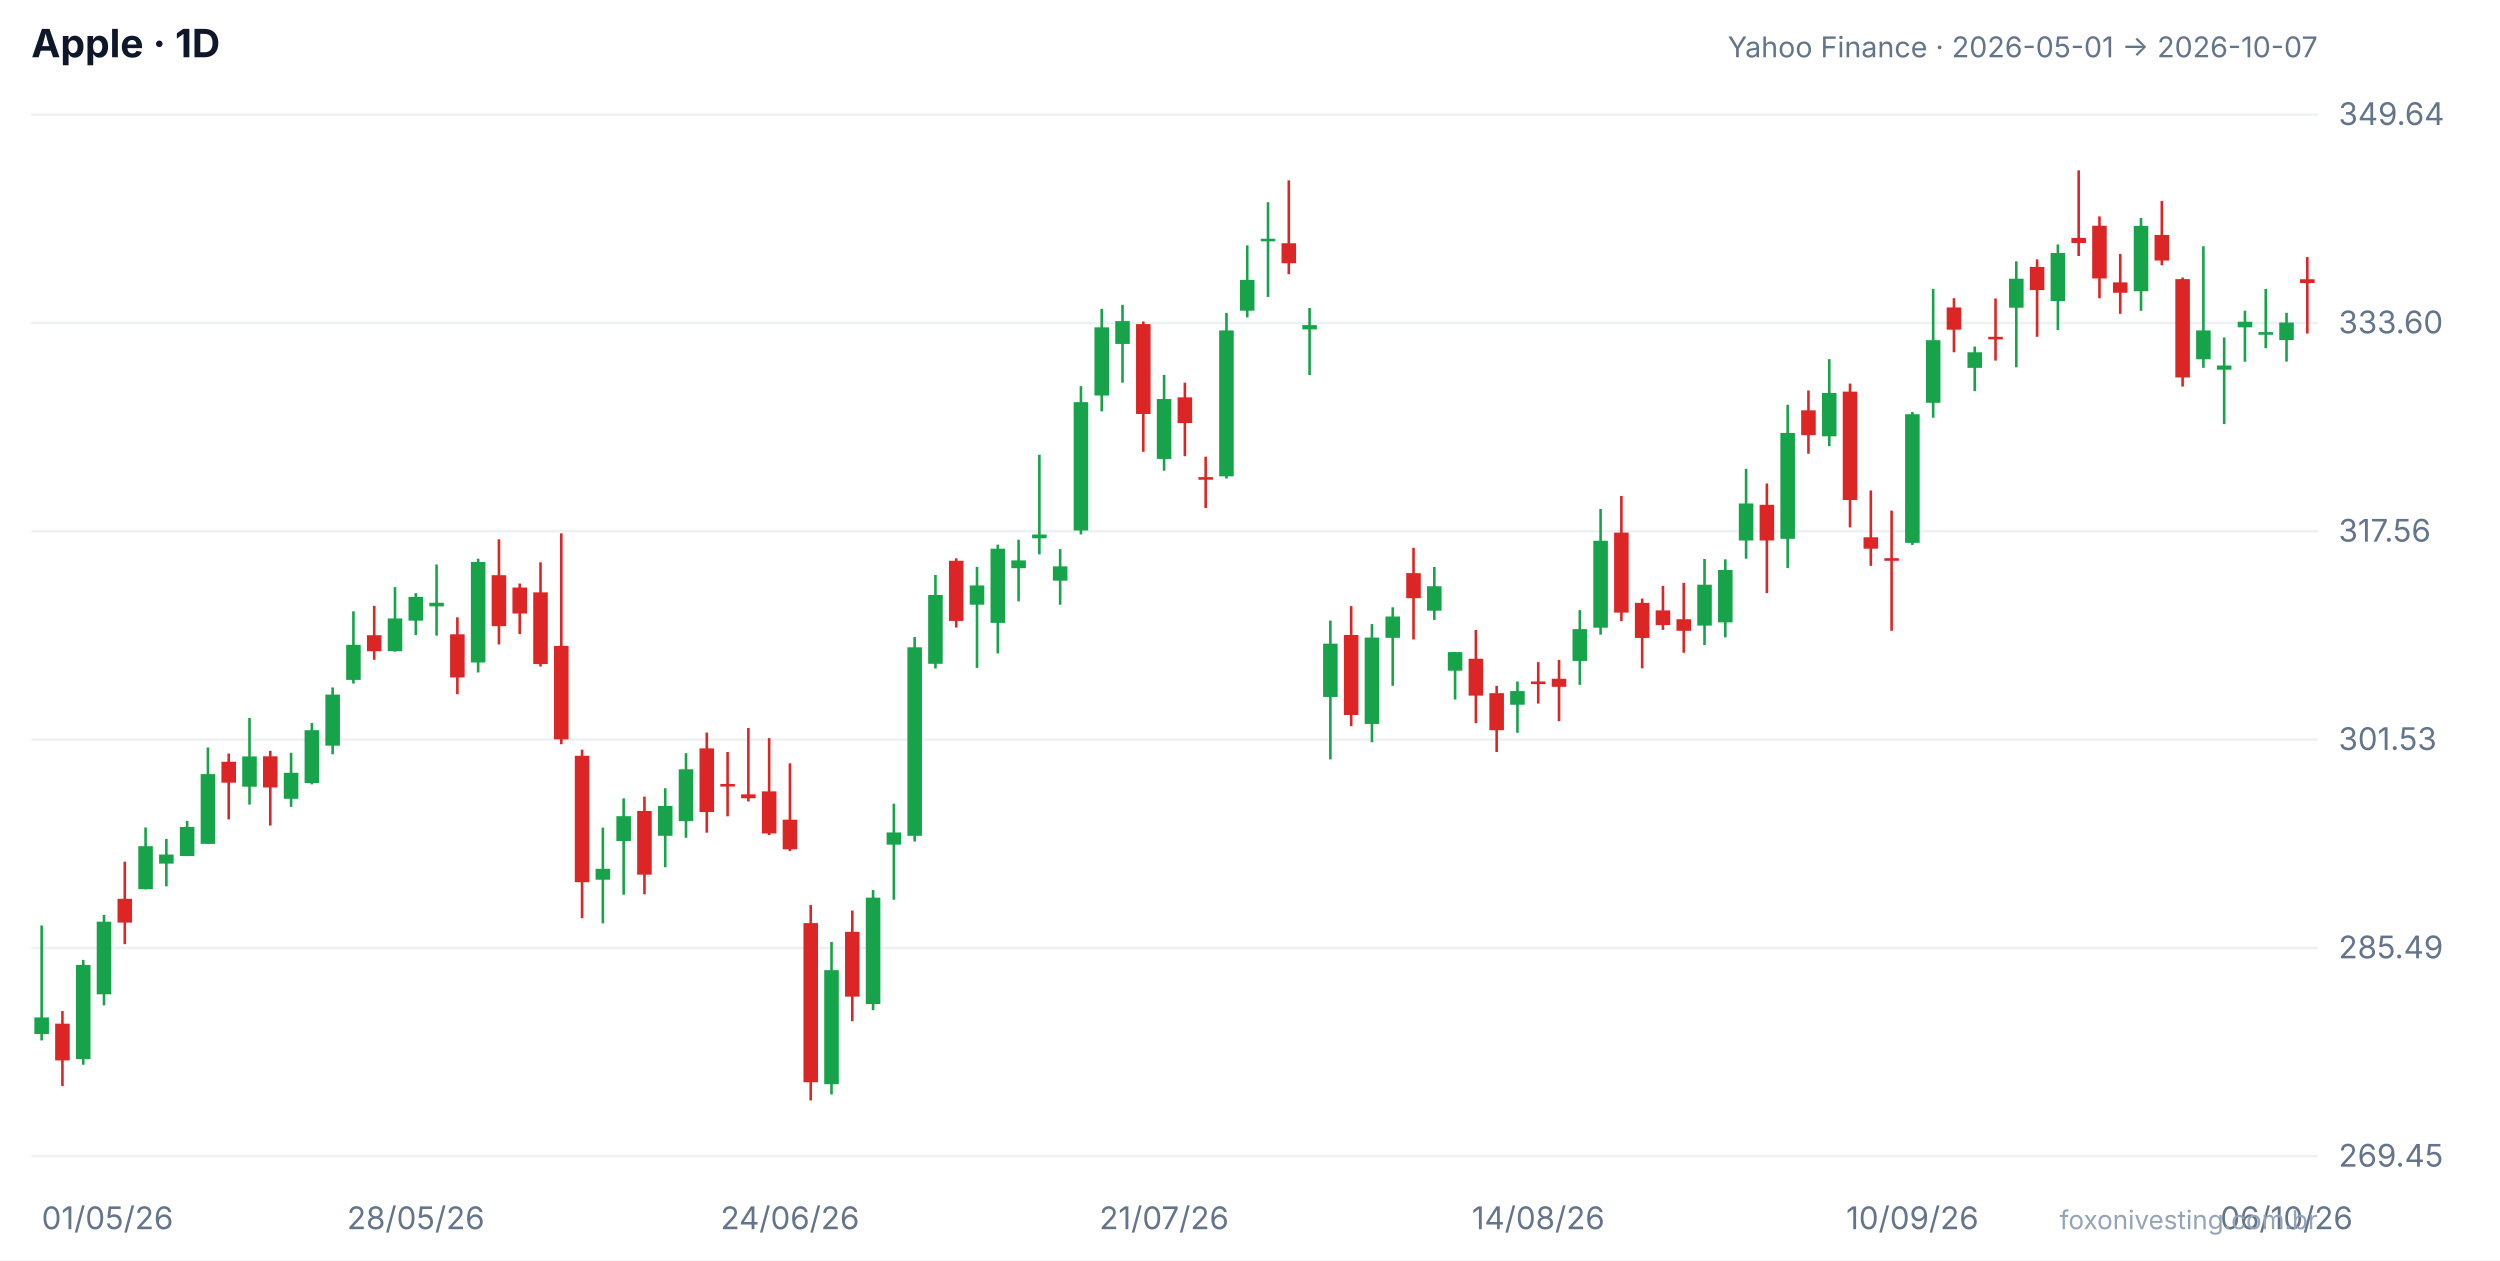
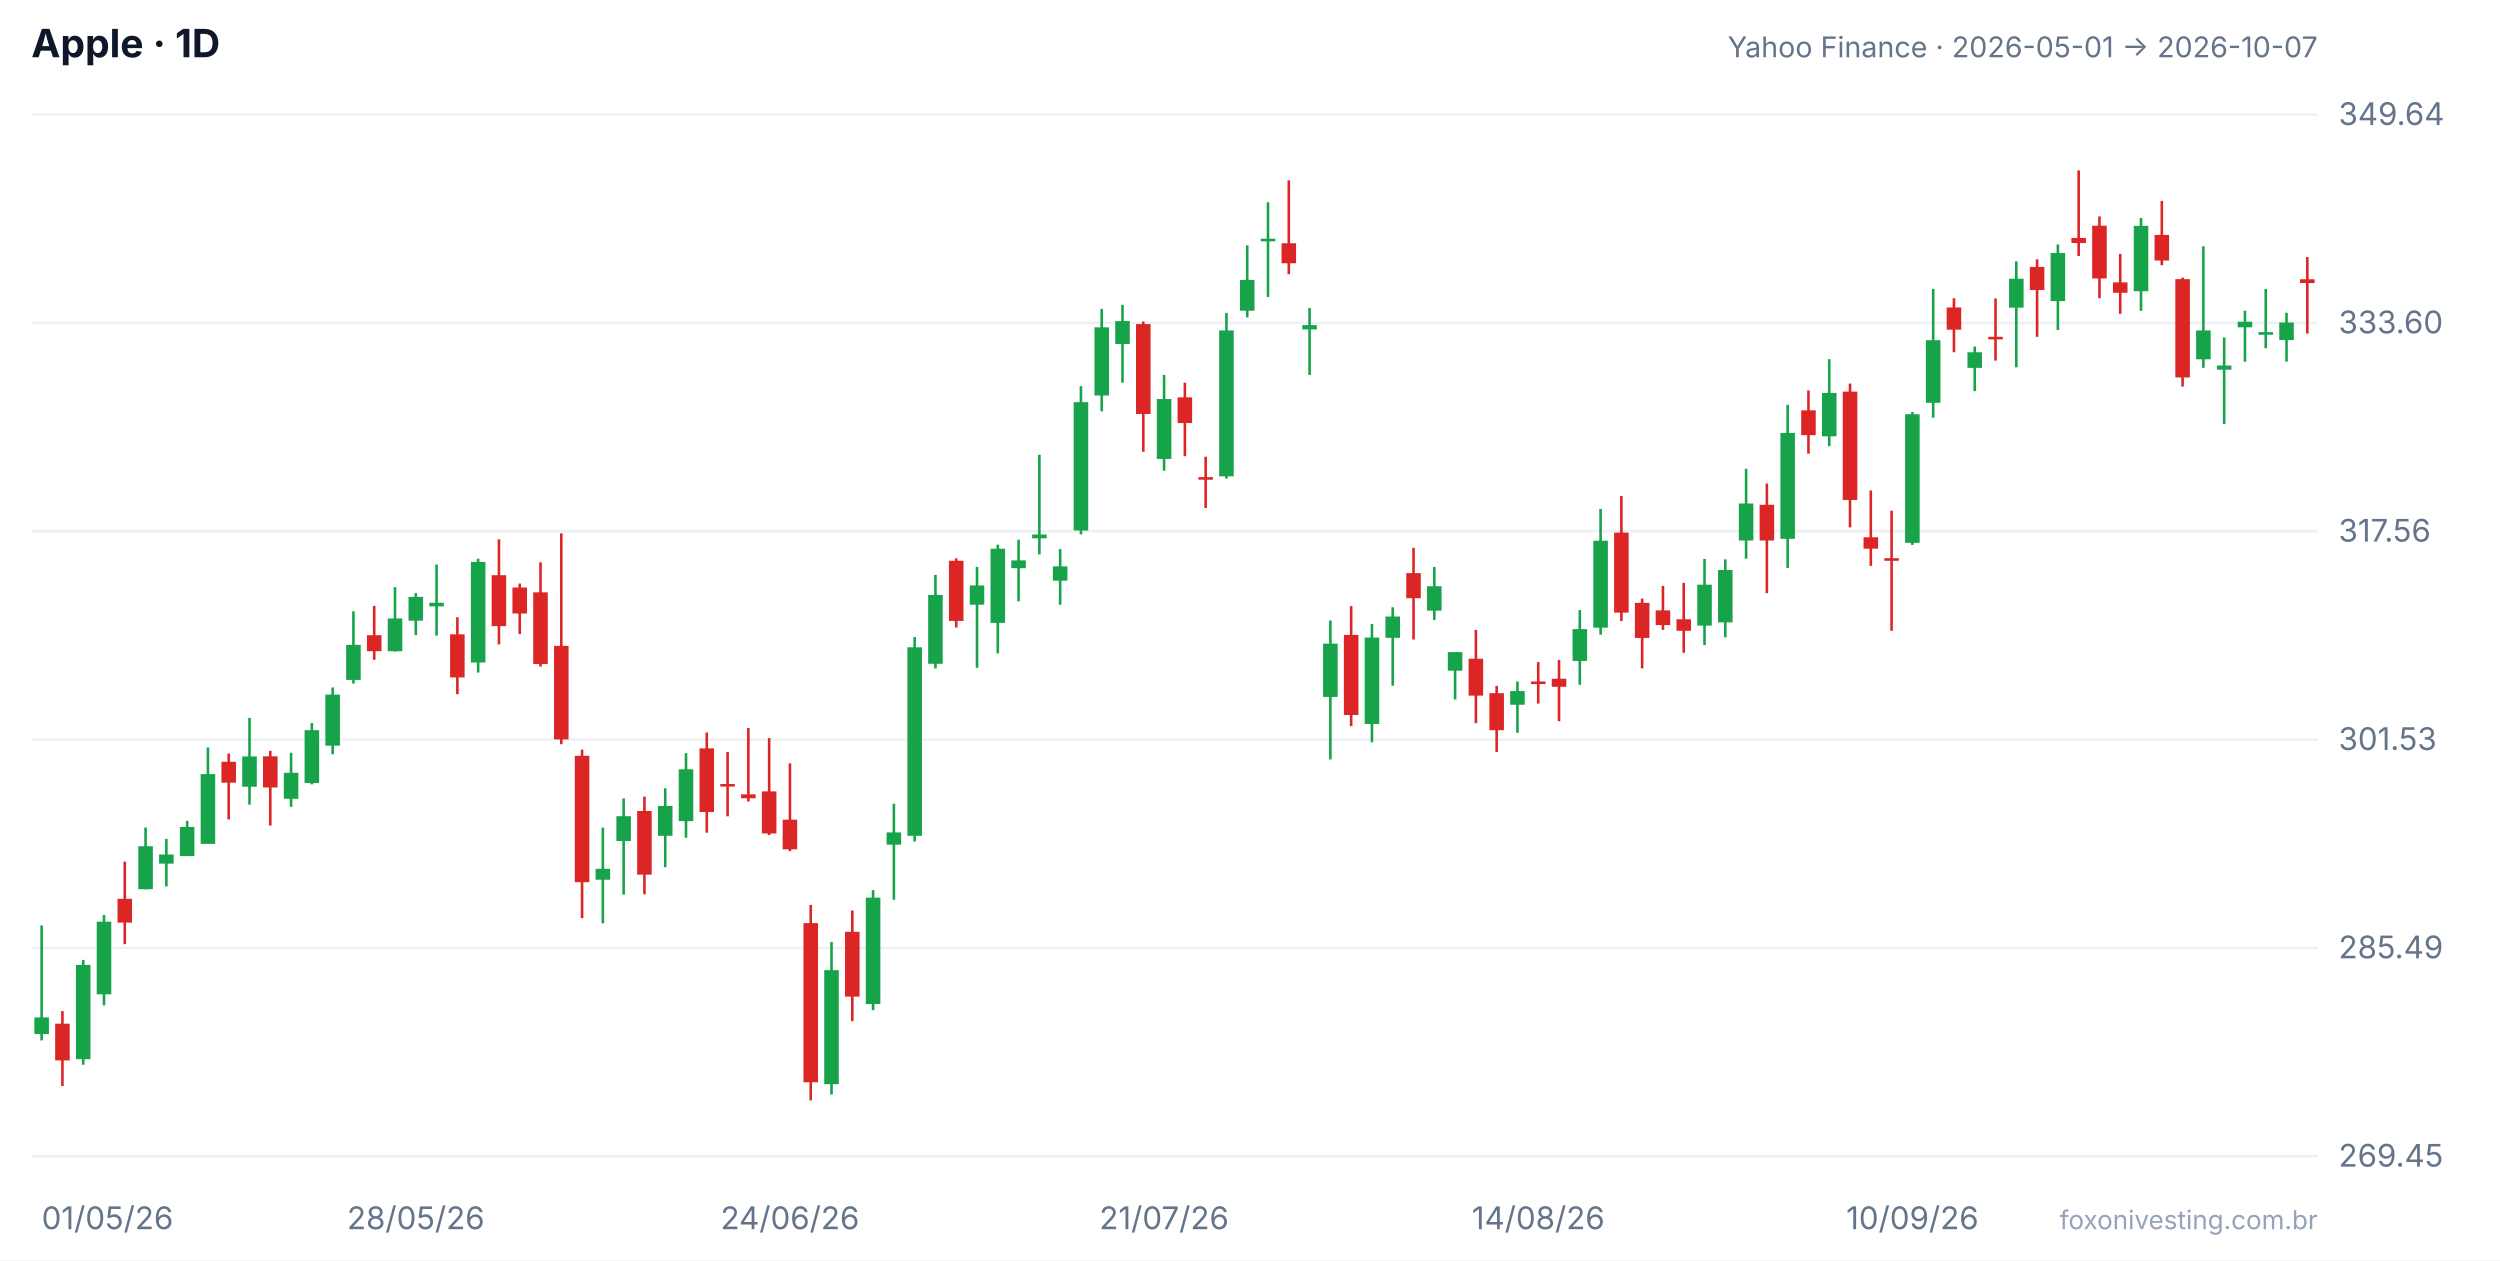
<svg xmlns="http://www.w3.org/2000/svg" viewBox="0 0 960 484" font-family="Inter,system-ui,sans-serif" font-size="12" role="img">
  <rect width="960" height="484" fill="#ffffff" />
  <text x="12" y="22" font-size="15" font-weight="700" fill="#0f172a">Apple · 1D</text>
  <text x="890" y="22" font-size="11" fill="#64748b" text-anchor="end">Yahoo Finance · 2026-05-01 → 2026-10-07</text>
  <line x1="12" x2="890" y1="444" y2="444" stroke="#eef1f4" />
  <text x="898" y="448" fill="#64748b">269.45</text>
  <line x1="12" x2="890" y1="364" y2="364" stroke="#eef1f4" />
  <text x="898" y="368" fill="#64748b">285.49</text>
  <line x1="12" x2="890" y1="284" y2="284" stroke="#eef1f4" />
  <text x="898" y="288" fill="#64748b">301.53</text>
  <line x1="12" x2="890" y1="204" y2="204" stroke="#eef1f4" />
  <text x="898" y="208" fill="#64748b">317.56</text>
  <line x1="12" x2="890" y1="124" y2="124" stroke="#eef1f4" />
  <text x="898" y="128" fill="#64748b">333.60</text>
  <line x1="12" x2="890" y1="44" y2="44" stroke="#eef1f4" />
  <text x="898" y="48" fill="#64748b">349.64</text>
  <text x="15.991" y="472" fill="#64748b" text-anchor="start">01/05/26</text>
  <text x="159.664" y="472" fill="#64748b" text-anchor="middle">28/05/26</text>
  <text x="303.336" y="472" fill="#64748b" text-anchor="middle">24/06/26</text>
  <text x="447.009" y="472" fill="#64748b" text-anchor="middle">21/07/26</text>
  <text x="590.682" y="472" fill="#64748b" text-anchor="middle">14/08/26</text>
  <text x="734.355" y="472" fill="#64748b" text-anchor="middle">10/09/26</text>
-   <text x="878.027" y="472" fill="#64748b" text-anchor="middle">06/10/26</text>
  <line x1="15.991" x2="15.991" y1="355.373" y2="399.524" stroke="#16a34a" />
  <rect x="13.197" y="390.693" width="5.587" height="6.386" fill="#16a34a" />
  <line x1="23.973" x2="23.973" y1="388.249" y2="417.034" stroke="#dc2626" />
  <rect x="21.179" y="393.088" width="5.587" height="14.118" fill="#dc2626" />
  <line x1="31.955" x2="31.955" y1="368.593" y2="408.852" stroke="#16a34a" />
  <rect x="29.161" y="370.539" width="5.587" height="36.168" fill="#16a34a" />
  <line x1="39.936" x2="39.936" y1="351.332" y2="386.054" stroke="#16a34a" />
  <rect x="37.143" y="353.927" width="5.587" height="27.887" fill="#16a34a" />
  <line x1="47.918" x2="47.918" y1="330.879" y2="362.557" stroke="#dc2626" />
  <rect x="45.125" y="345.146" width="5.587" height="9.129" fill="#dc2626" />
  <line x1="55.9" x2="55.9" y1="317.758" y2="341.505" stroke="#16a34a" />
  <rect x="53.106" y="324.942" width="5.587" height="16.513" fill="#16a34a" />
  <line x1="63.882" x2="63.882" y1="322.148" y2="340.357" stroke="#16a34a" />
  <rect x="61.088" y="328.135" width="5.587" height="3.492" fill="#16a34a" />
  <line x1="71.864" x2="71.864" y1="315.214" y2="328.734" stroke="#16a34a" />
  <rect x="69.07" y="317.559" width="5.587" height="11.175" fill="#16a34a" />
  <line x1="79.845" x2="79.845" y1="287.028" y2="324.044" stroke="#16a34a" />
  <rect x="77.052" y="297.255" width="5.587" height="26.789" fill="#16a34a" />
  <line x1="87.827" x2="87.827" y1="289.372" y2="314.665" stroke="#dc2626" />
  <rect x="85.034" y="292.515" width="5.587" height="8.032" fill="#dc2626" />
  <line x1="95.809" x2="95.809" y1="275.653" y2="308.978" stroke="#16a34a" />
  <rect x="93.015" y="290.47" width="5.587" height="11.624" fill="#16a34a" />
  <line x1="103.791" x2="103.791" y1="288.325" y2="317.01" stroke="#dc2626" />
  <rect x="100.997" y="290.42" width="5.587" height="11.973" fill="#dc2626" />
  <line x1="111.773" x2="111.773" y1="289.073" y2="309.826" stroke="#16a34a" />
  <rect x="108.979" y="296.756" width="5.587" height="9.977" fill="#16a34a" />
  <line x1="119.755" x2="119.755" y1="277.649" y2="301.196" stroke="#16a34a" />
  <rect x="116.961" y="280.393" width="5.587" height="20.304" fill="#16a34a" />
  <line x1="127.736" x2="127.736" y1="263.98" y2="289.622" stroke="#16a34a" />
  <rect x="124.943" y="266.724" width="5.587" height="19.606" fill="#16a34a" />
  <line x1="135.718" x2="135.718" y1="234.746" y2="262.483" stroke="#16a34a" />
  <rect x="132.925" y="247.617" width="5.587" height="13.47" fill="#16a34a" />
  <line x1="143.7" x2="143.7" y1="232.651" y2="253.354" stroke="#dc2626" />
  <rect x="140.906" y="243.925" width="5.587" height="6.136" fill="#dc2626" />
  <line x1="151.682" x2="151.682" y1="225.467" y2="250.211" stroke="#16a34a" />
  <rect x="148.888" y="237.49" width="5.587" height="12.572" fill="#16a34a" />
  <line x1="159.664" x2="159.664" y1="227.762" y2="243.875" stroke="#16a34a" />
  <rect x="156.87" y="229.208" width="5.587" height="9.129" fill="#16a34a" />
  <line x1="167.645" x2="167.645" y1="216.786" y2="244.075" stroke="#16a34a" />
  <rect x="164.852" y="231.453" width="5.587" height="1.397" fill="#16a34a" />
  <line x1="175.627" x2="175.627" y1="237.041" y2="266.574" stroke="#dc2626" />
  <rect x="172.834" y="243.576" width="5.587" height="16.563" fill="#dc2626" />
  <line x1="183.609" x2="183.609" y1="214.542" y2="258.243" stroke="#16a34a" />
  <rect x="180.815" y="215.789" width="5.587" height="38.613" fill="#16a34a" />
  <line x1="191.591" x2="191.591" y1="207.108" y2="247.467" stroke="#dc2626" />
  <rect x="188.797" y="220.877" width="5.587" height="19.556" fill="#dc2626" />
  <line x1="199.573" x2="199.573" y1="224.07" y2="243.476" stroke="#dc2626" />
  <rect x="196.779" y="225.616" width="5.587" height="9.977" fill="#dc2626" />
  <line x1="207.555" x2="207.555" y1="215.938" y2="255.948" stroke="#dc2626" />
  <rect x="204.761" y="227.462" width="5.587" height="27.538" fill="#dc2626" />
  <line x1="215.536" x2="215.536" y1="204.814" y2="285.781" stroke="#dc2626" />
  <rect x="212.743" y="248.016" width="5.587" height="35.919" fill="#dc2626" />
  <line x1="223.518" x2="223.518" y1="287.876" y2="352.58" stroke="#dc2626" />
  <rect x="220.725" y="290.221" width="5.587" height="48.54" fill="#dc2626" />
  <line x1="231.5" x2="231.5" y1="317.808" y2="354.575" stroke="#16a34a" />
  <rect x="228.706" y="333.623" width="5.587" height="4.191" fill="#16a34a" />
  <line x1="239.482" x2="239.482" y1="306.584" y2="343.55" stroke="#16a34a" />
  <rect x="236.688" y="313.418" width="5.587" height="9.528" fill="#16a34a" />
  <line x1="247.464" x2="247.464" y1="305.885" y2="343.4" stroke="#dc2626" />
  <rect x="244.67" y="311.423" width="5.587" height="24.445" fill="#dc2626" />
  <line x1="255.445" x2="255.445" y1="302.692" y2="333.024" stroke="#16a34a" />
  <rect x="252.652" y="309.477" width="5.587" height="11.474" fill="#16a34a" />
  <line x1="263.427" x2="263.427" y1="289.223" y2="321.699" stroke="#16a34a" />
  <rect x="260.634" y="295.409" width="5.587" height="19.905" fill="#16a34a" />
  <line x1="271.409" x2="271.409" y1="281.291" y2="319.754" stroke="#dc2626" />
  <rect x="268.615" y="287.377" width="5.587" height="24.445" fill="#dc2626" />
  <line x1="279.391" x2="279.391" y1="288.774" y2="313.468" stroke="#dc2626" />
  <rect x="276.597" y="301.046" width="5.587" height="1" fill="#dc2626" />
  <line x1="287.373" x2="287.373" y1="279.545" y2="307.781" stroke="#dc2626" />
  <rect x="284.579" y="305.037" width="5.587" height="1.497" fill="#dc2626" />
  <line x1="295.355" x2="295.355" y1="283.436" y2="320.652" stroke="#dc2626" />
  <rect x="292.561" y="303.89" width="5.587" height="16.164" fill="#dc2626" />
  <line x1="303.336" x2="303.336" y1="293.114" y2="326.838" stroke="#dc2626" />
  <rect x="300.543" y="314.765" width="5.587" height="11.374" fill="#dc2626" />
  <line x1="311.318" x2="311.318" y1="347.491" y2="422.571" stroke="#dc2626" />
  <rect x="308.525" y="354.475" width="5.587" height="61.112" fill="#dc2626" />
  <line x1="319.3" x2="319.3" y1="361.709" y2="420.277" stroke="#16a34a" />
  <rect x="316.506" y="372.535" width="5.587" height="43.801" fill="#16a34a" />
  <line x1="327.282" x2="327.282" y1="349.636" y2="392.14" stroke="#dc2626" />
  <rect x="324.488" y="357.818" width="5.587" height="24.894" fill="#dc2626" />
  <line x1="335.264" x2="335.264" y1="341.804" y2="387.9" stroke="#16a34a" />
  <rect x="332.47" y="344.697" width="5.587" height="40.858" fill="#16a34a" />
  <line x1="343.245" x2="343.245" y1="308.629" y2="345.496" stroke="#16a34a" />
  <rect x="340.452" y="319.654" width="5.587" height="4.689" fill="#16a34a" />
  <line x1="351.227" x2="351.227" y1="244.624" y2="323.146" stroke="#16a34a" />
  <rect x="348.434" y="248.565" width="5.587" height="72.386" fill="#16a34a" />
  <line x1="359.209" x2="359.209" y1="220.777" y2="256.696" stroke="#16a34a" />
  <rect x="356.415" y="228.46" width="5.587" height="26.44" fill="#16a34a" />
  <line x1="367.191" x2="367.191" y1="214.392" y2="240.982" stroke="#dc2626" />
  <rect x="364.397" y="215.34" width="5.587" height="23.098" fill="#dc2626" />
  <line x1="375.173" x2="375.173" y1="217.684" y2="256.447" stroke="#16a34a" />
  <rect x="372.379" y="224.818" width="5.587" height="7.383" fill="#16a34a" />
  <line x1="383.155" x2="383.155" y1="209.154" y2="250.909" stroke="#16a34a" />
  <rect x="380.361" y="210.7" width="5.587" height="28.486" fill="#16a34a" />
  <line x1="391.136" x2="391.136" y1="207.258" y2="230.905" stroke="#16a34a" />
  <rect x="388.343" y="215.19" width="5.587" height="2.993" fill="#16a34a" />
  <line x1="399.118" x2="399.118" y1="174.632" y2="212.895" stroke="#16a34a" />
  <rect x="396.325" y="205.263" width="5.587" height="1.447" fill="#16a34a" />
  <line x1="407.1" x2="407.1" y1="210.85" y2="232.202" stroke="#16a34a" />
  <rect x="404.306" y="217.485" width="5.587" height="5.487" fill="#16a34a" />
  <line x1="415.082" x2="415.082" y1="148.291" y2="205.213" stroke="#16a34a" />
  <rect x="412.288" y="154.427" width="5.587" height="49.289" fill="#16a34a" />
  <line x1="423.064" x2="423.064" y1="118.608" y2="157.969" stroke="#16a34a" />
  <rect x="420.27" y="125.692" width="5.587" height="26.191" fill="#16a34a" />
  <line x1="431.045" x2="431.045" y1="117.062" y2="146.944" stroke="#16a34a" />
  <rect x="428.252" y="123.298" width="5.587" height="8.78" fill="#16a34a" />
  <line x1="439.027" x2="439.027" y1="123.447" y2="173.484" stroke="#dc2626" />
  <rect x="436.234" y="124.445" width="5.587" height="34.522" fill="#dc2626" />
  <line x1="447.009" x2="447.009" y1="143.951" y2="180.768" stroke="#16a34a" />
  <rect x="444.215" y="153.23" width="5.587" height="22.998" fill="#16a34a" />
  <line x1="454.991" x2="454.991" y1="146.944" y2="175.181" stroke="#dc2626" />
  <rect x="452.197" y="152.582" width="5.587" height="9.878" fill="#dc2626" />
  <line x1="462.973" x2="462.973" y1="175.38" y2="195.086" stroke="#dc2626" />
  <rect x="460.179" y="183.212" width="5.587" height="1" fill="#dc2626" />
  <line x1="470.955" x2="470.955" y1="120.155" y2="183.761" stroke="#16a34a" />
  <rect x="468.161" y="126.89" width="5.587" height="56.023" fill="#16a34a" />
  <line x1="478.936" x2="478.936" y1="94.213" y2="121.901" stroke="#16a34a" />
  <rect x="476.143" y="107.483" width="5.587" height="11.823" fill="#16a34a" />
  <line x1="486.918" x2="486.918" y1="77.651" y2="114.019" stroke="#16a34a" />
  <rect x="484.125" y="91.669" width="5.587" height="1" fill="#16a34a" />
  <line x1="494.9" x2="494.9" y1="69.27" y2="105.288" stroke="#dc2626" />
  <rect x="492.106" y="93.415" width="5.587" height="7.683" fill="#dc2626" />
  <line x1="502.882" x2="502.882" y1="118.259" y2="144.001" stroke="#16a34a" />
  <rect x="500.088" y="124.844" width="5.587" height="1.646" fill="#16a34a" />
  <line x1="510.864" x2="510.864" y1="238.288" y2="291.617" stroke="#16a34a" />
  <rect x="508.07" y="247.168" width="5.587" height="20.454" fill="#16a34a" />
  <line x1="518.845" x2="518.845" y1="232.75" y2="278.846" stroke="#dc2626" />
  <rect x="516.052" y="243.825" width="5.587" height="30.73" fill="#dc2626" />
  <line x1="526.827" x2="526.827" y1="239.635" y2="285.032" stroke="#16a34a" />
  <rect x="524.034" y="244.823" width="5.587" height="33.175" fill="#16a34a" />
  <line x1="534.809" x2="534.809" y1="233.199" y2="263.331" stroke="#16a34a" />
  <rect x="532.015" y="236.741" width="5.587" height="8.182" fill="#16a34a" />
  <line x1="542.791" x2="542.791" y1="210.351" y2="245.571" stroke="#dc2626" />
  <rect x="539.997" y="220.079" width="5.587" height="9.628" fill="#dc2626" />
  <line x1="550.773" x2="550.773" y1="217.734" y2="238.039" stroke="#16a34a" />
  <rect x="547.979" y="225.118" width="5.587" height="9.379" fill="#16a34a" />
  <line x1="558.755" x2="558.755" y1="250.41" y2="268.619" stroke="#16a34a" />
  <rect x="555.961" y="250.41" width="5.587" height="7.134" fill="#16a34a" />
  <line x1="566.736" x2="566.736" y1="241.88" y2="277.699" stroke="#dc2626" />
  <rect x="563.943" y="252.955" width="5.587" height="14.168" fill="#dc2626" />
  <line x1="574.718" x2="574.718" y1="263.381" y2="288.774" stroke="#dc2626" />
  <rect x="571.925" y="266.175" width="5.587" height="14.218" fill="#dc2626" />
  <line x1="582.7" x2="582.7" y1="261.685" y2="281.391" stroke="#16a34a" />
  <rect x="579.906" y="265.377" width="5.587" height="5.238" fill="#16a34a" />
  <line x1="590.682" x2="590.682" y1="254.252" y2="270.166" stroke="#dc2626" />
  <rect x="587.888" y="261.685" width="5.587" height="1" fill="#dc2626" />
  <line x1="598.664" x2="598.664" y1="253.404" y2="276.951" stroke="#dc2626" />
  <rect x="595.87" y="260.637" width="5.587" height="3.093" fill="#dc2626" />
  <line x1="606.645" x2="606.645" y1="234.297" y2="262.982" stroke="#16a34a" />
  <rect x="603.852" y="241.58" width="5.587" height="12.222" fill="#16a34a" />
  <line x1="614.627" x2="614.627" y1="195.435" y2="243.726" stroke="#16a34a" />
  <rect x="611.834" y="207.657" width="5.587" height="33.374" fill="#16a34a" />
  <line x1="622.609" x2="622.609" y1="190.446" y2="238.487" stroke="#dc2626" />
  <rect x="619.815" y="204.514" width="5.587" height="30.731" fill="#dc2626" />
  <line x1="630.591" x2="630.591" y1="229.857" y2="256.646" stroke="#dc2626" />
  <rect x="627.797" y="231.503" width="5.587" height="13.469" fill="#dc2626" />
  <line x1="638.573" x2="638.573" y1="224.968" y2="241.88" stroke="#dc2626" />
  <rect x="635.779" y="234.397" width="5.587" height="5.637" fill="#dc2626" />
  <line x1="646.555" x2="646.555" y1="223.821" y2="250.66" stroke="#dc2626" />
  <rect x="643.761" y="237.789" width="5.587" height="4.44" fill="#dc2626" />
  <line x1="654.536" x2="654.536" y1="214.641" y2="247.717" stroke="#16a34a" />
  <rect x="651.743" y="224.519" width="5.587" height="15.715" fill="#16a34a" />
  <line x1="662.518" x2="662.518" y1="214.791" y2="244.723" stroke="#16a34a" />
  <rect x="659.725" y="218.882" width="5.587" height="20.105" fill="#16a34a" />
  <line x1="670.5" x2="670.5" y1="180.02" y2="214.542" stroke="#16a34a" />
  <rect x="667.706" y="193.339" width="5.587" height="14.218" fill="#16a34a" />
  <line x1="678.482" x2="678.482" y1="185.657" y2="227.762" stroke="#dc2626" />
  <rect x="675.688" y="193.838" width="5.587" height="13.719" fill="#dc2626" />
  <line x1="686.464" x2="686.464" y1="155.425" y2="218.133" stroke="#16a34a" />
  <rect x="683.67" y="166.251" width="5.587" height="40.658" fill="#16a34a" />
  <line x1="694.445" x2="694.445" y1="149.938" y2="174.233" stroke="#dc2626" />
  <rect x="691.652" y="157.57" width="5.587" height="9.528" fill="#dc2626" />
  <line x1="702.427" x2="702.427" y1="137.915" y2="171.339" stroke="#16a34a" />
  <rect x="699.634" y="150.885" width="5.587" height="16.662" fill="#16a34a" />
  <line x1="710.409" x2="710.409" y1="147.294" y2="202.519" stroke="#dc2626" />
  <rect x="707.615" y="150.387" width="5.587" height="41.606" fill="#dc2626" />
  <line x1="718.391" x2="718.391" y1="188.351" y2="217.285" stroke="#dc2626" />
  <rect x="715.597" y="206.31" width="5.587" height="4.39" fill="#dc2626" />
  <line x1="726.373" x2="726.373" y1="196.083" y2="242.229" stroke="#dc2626" />
  <rect x="723.579" y="214.342" width="5.587" height="1" fill="#dc2626" />
  <line x1="734.355" x2="734.355" y1="158.219" y2="209.253" stroke="#16a34a" />
  <rect x="731.561" y="159.067" width="5.587" height="49.388" fill="#16a34a" />
  <line x1="742.336" x2="742.336" y1="110.926" y2="160.414" stroke="#16a34a" />
  <rect x="739.543" y="130.631" width="5.587" height="24.046" fill="#16a34a" />
  <line x1="750.318" x2="750.318" y1="114.518" y2="135.271" stroke="#dc2626" />
  <rect x="747.525" y="118.06" width="5.587" height="8.531" fill="#dc2626" />
  <line x1="758.3" x2="758.3" y1="133.076" y2="150.187" stroke="#16a34a" />
  <rect x="755.506" y="135.271" width="5.587" height="5.986" fill="#16a34a" />
  <line x1="766.282" x2="766.282" y1="114.617" y2="138.463" stroke="#dc2626" />
  <rect x="763.488" y="129.334" width="5.587" height="1" fill="#dc2626" />
  <line x1="774.264" x2="774.264" y1="100.35" y2="141.058" stroke="#16a34a" />
  <rect x="771.47" y="107.035" width="5.587" height="11.125" fill="#16a34a" />
  <line x1="782.245" x2="782.245" y1="99.601" y2="129.334" stroke="#dc2626" />
  <rect x="779.452" y="102.495" width="5.587" height="8.88" fill="#dc2626" />
  <line x1="790.227" x2="790.227" y1="93.864" y2="126.74" stroke="#16a34a" />
  <rect x="787.434" y="97.157" width="5.587" height="18.458" fill="#16a34a" />
  <line x1="798.209" x2="798.209" y1="65.429" y2="98.304" stroke="#dc2626" />
  <rect x="795.415" y="91.37" width="5.587" height="1.946" fill="#dc2626" />
  <line x1="806.191" x2="806.191" y1="83.089" y2="114.518" stroke="#dc2626" />
  <rect x="803.397" y="86.681" width="5.587" height="20.254" fill="#dc2626" />
  <line x1="814.173" x2="814.173" y1="97.506" y2="120.504" stroke="#dc2626" />
  <rect x="811.379" y="108.431" width="5.587" height="3.991" fill="#dc2626" />
  <line x1="822.155" x2="822.155" y1="83.737" y2="119.357" stroke="#16a34a" />
  <rect x="819.361" y="86.73" width="5.587" height="25.093" fill="#16a34a" />
  <line x1="830.136" x2="830.136" y1="77.152" y2="101.846" stroke="#dc2626" />
  <rect x="827.343" y="90.223" width="5.587" height="9.828" fill="#dc2626" />
  <line x1="838.118" x2="838.118" y1="106.586" y2="148.441" stroke="#dc2626" />
  <rect x="835.325" y="107.184" width="5.587" height="37.765" fill="#dc2626" />
  <line x1="846.1" x2="846.1" y1="94.563" y2="141.257" stroke="#16a34a" />
  <rect x="843.306" y="126.89" width="5.587" height="11.075" fill="#16a34a" />
  <line x1="854.082" x2="854.082" y1="129.584" y2="162.858" stroke="#16a34a" />
  <rect x="851.288" y="140.359" width="5.587" height="1.596" fill="#16a34a" />
  <line x1="862.064" x2="862.064" y1="119.307" y2="138.913" stroke="#16a34a" />
  <rect x="859.27" y="123.547" width="5.587" height="2.145" fill="#16a34a" />
  <line x1="870.045" x2="870.045" y1="110.976" y2="133.724" stroke="#16a34a" />
  <rect x="867.252" y="127.538" width="5.587" height="1" fill="#16a34a" />
  <line x1="878.027" x2="878.027" y1="120.105" y2="138.863" stroke="#16a34a" />
  <rect x="875.234" y="123.847" width="5.587" height="6.735" fill="#16a34a" />
  <line x1="886.009" x2="886.009" y1="98.703" y2="128.087" stroke="#dc2626" />
  <rect x="883.215" y="107.234" width="5.587" height="1.447" fill="#dc2626" />
  <text x="890" y="472" font-size="10" fill="#94a3b8" text-anchor="end">foxonivesting.com.br</text>
</svg>
